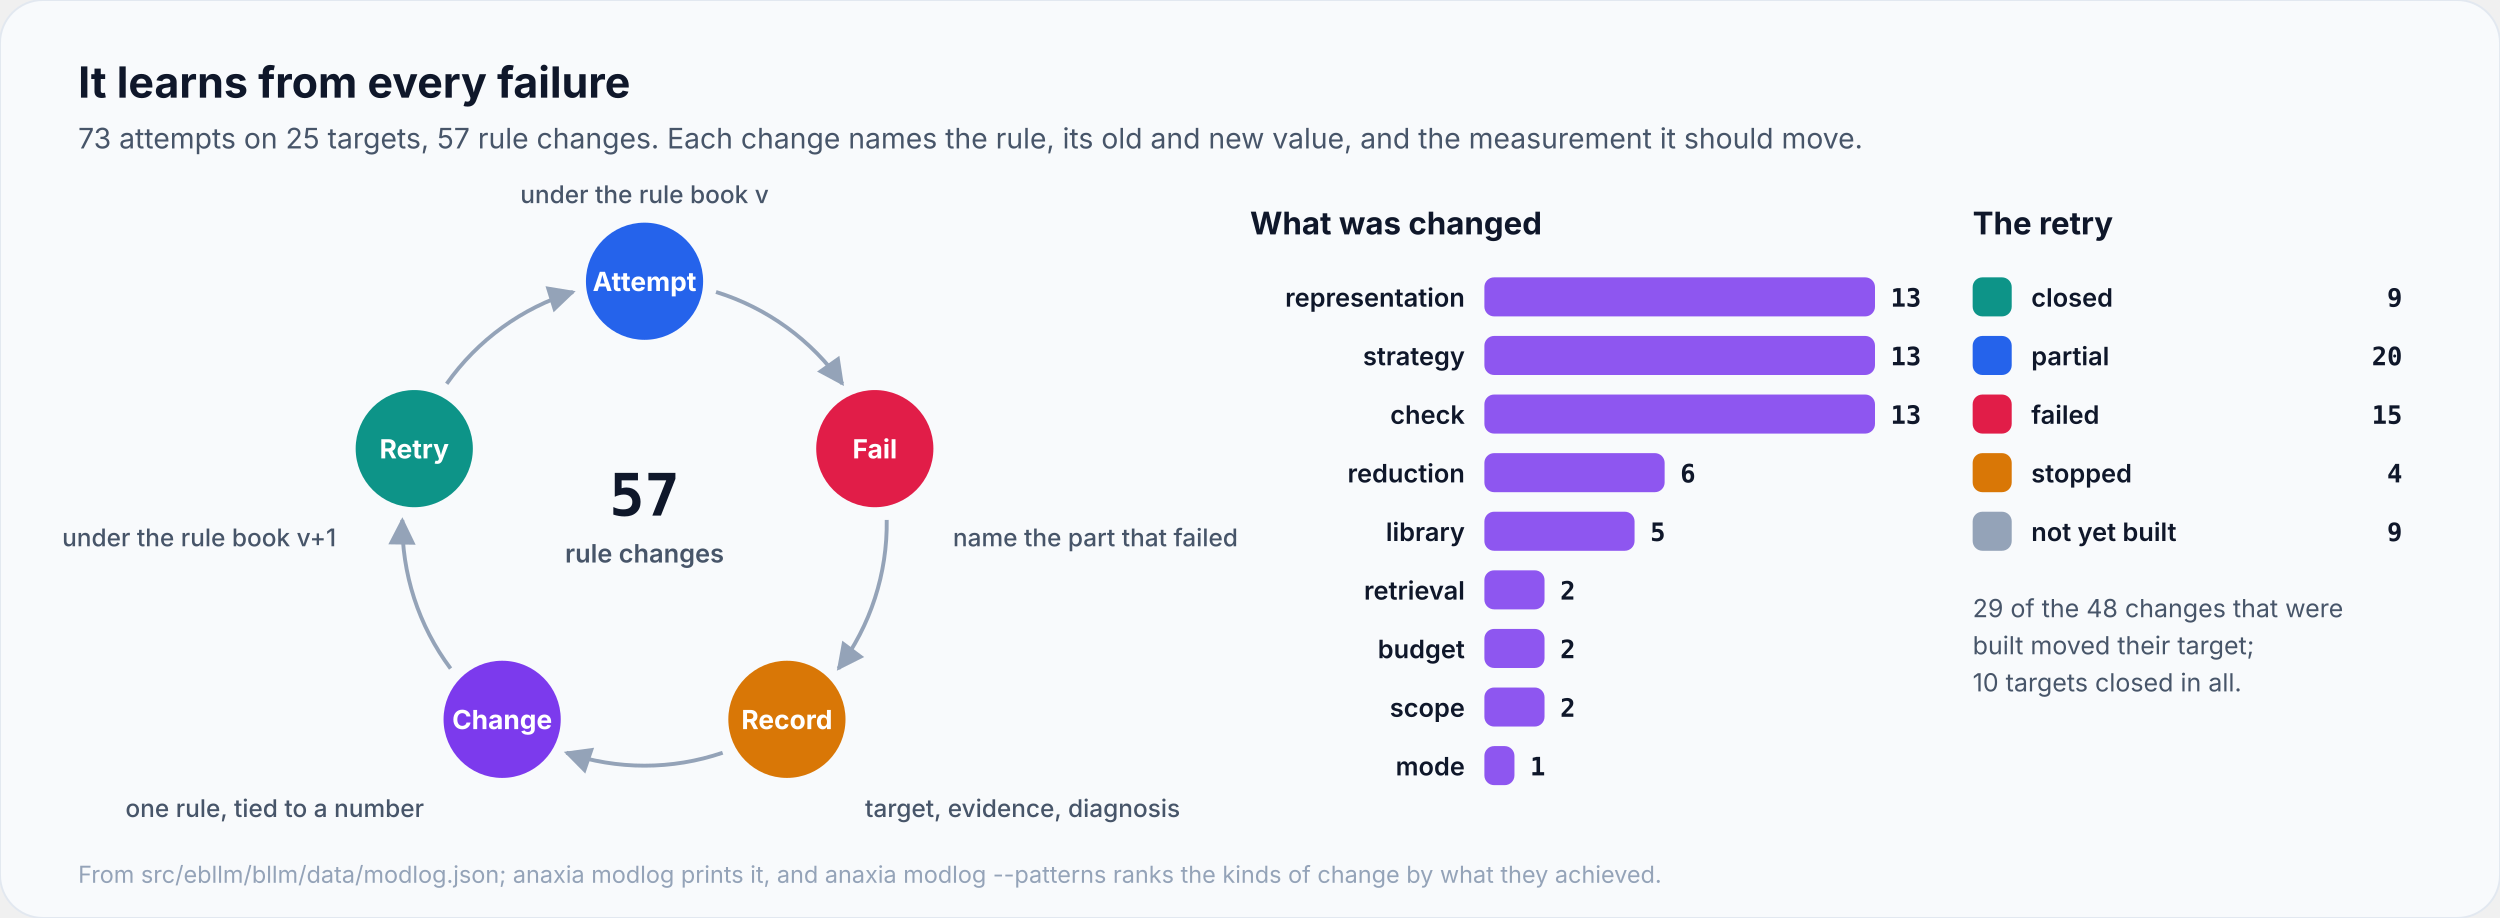
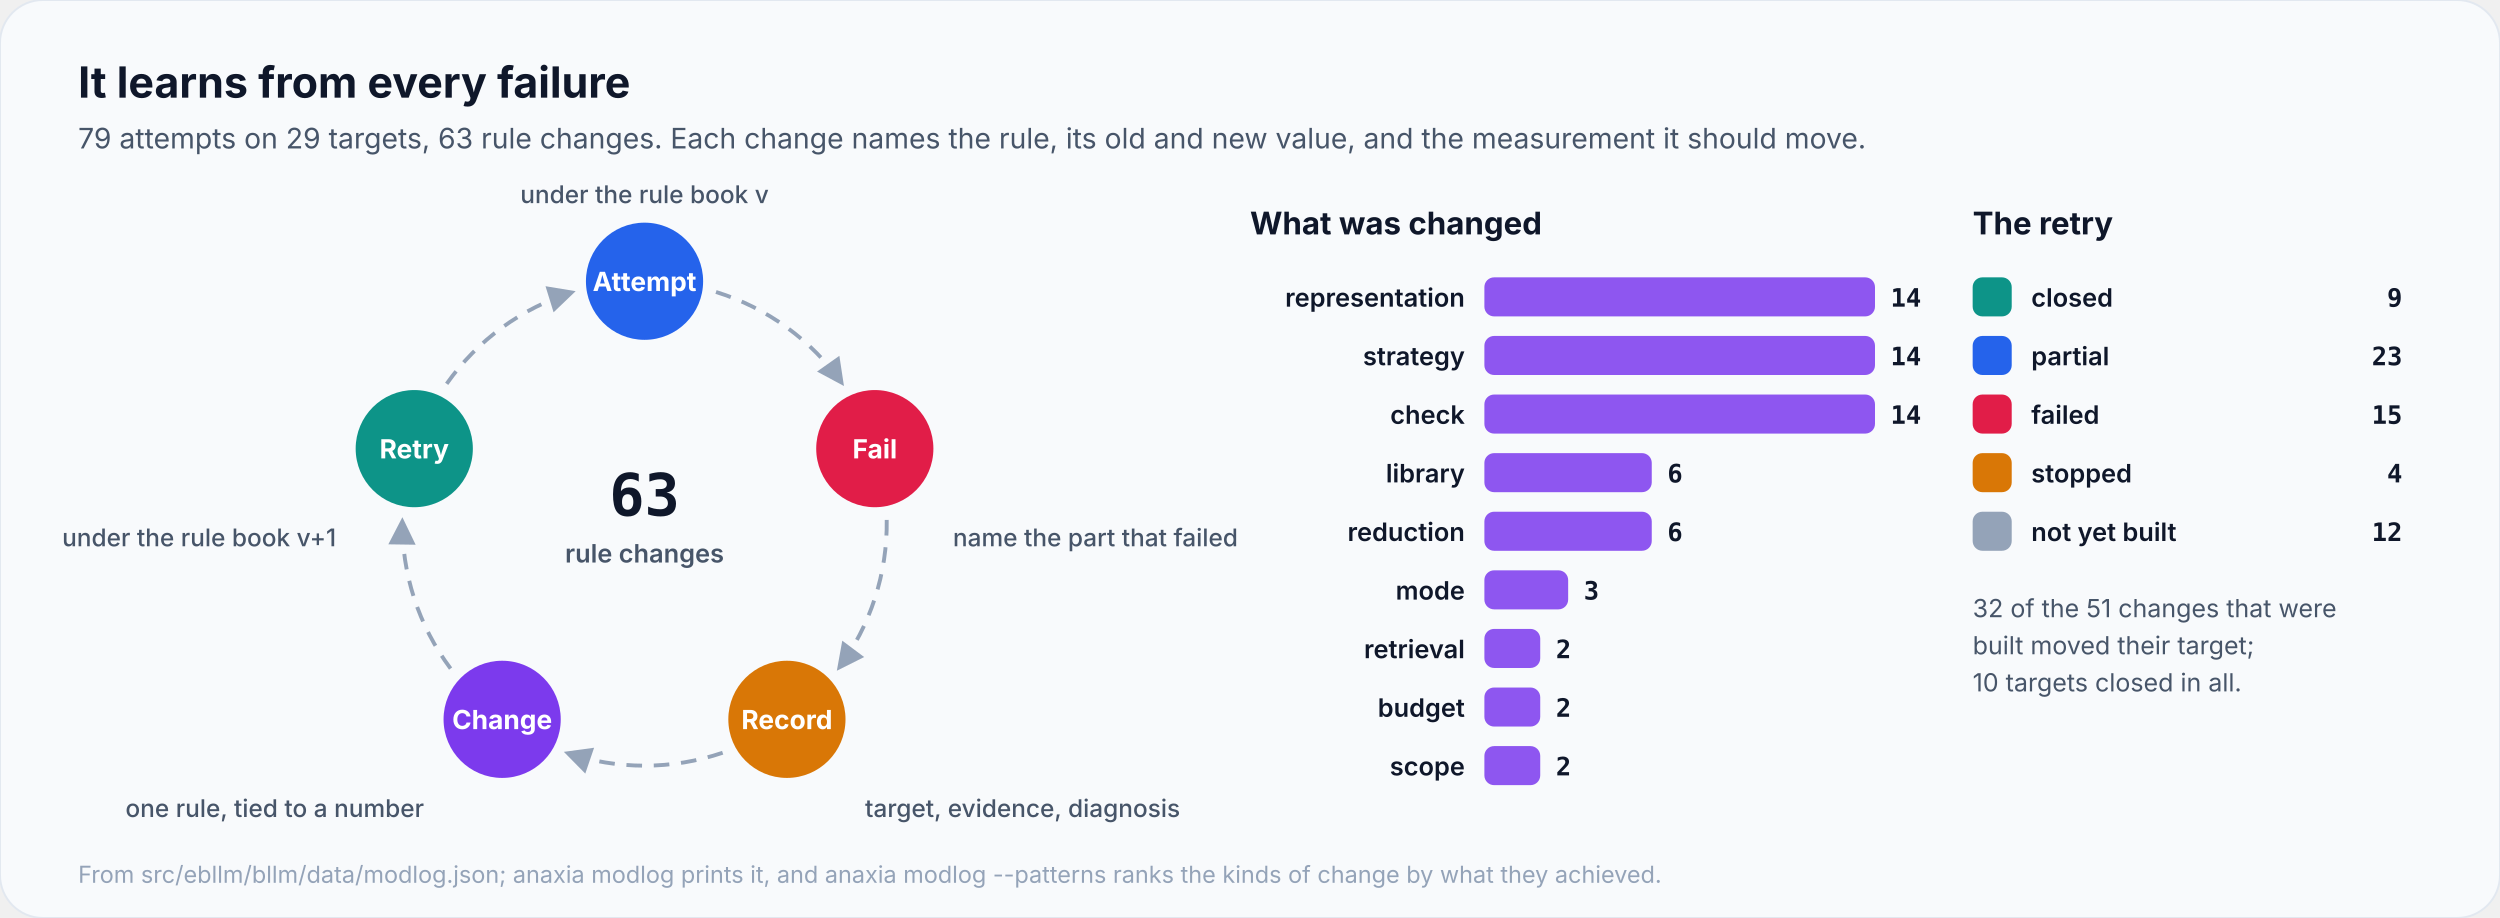
<svg xmlns="http://www.w3.org/2000/svg" viewBox="0 0 1280 470" width="1280" height="470" role="img" aria-label="The learn-from-failure loop of Anaxia and what its changes did">
+   <style>@keyframes flow{to{stroke-dashoffset:-28}}@keyframes pulse{0%,100%{transform:scale(1)}50%{transform:scale(1.12)}}@keyframes rise{from{transform:scaleX(0)}to{transform:scaleX(1)}}[marker-end]{stroke-dasharray:8 6;animation:flow 1.4s linear infinite}.pulse{transform-box:fill-box;transform-origin:center;animation:pulse 2.4s ease-in-out infinite}.rise{transform-box:fill-box;transform-origin:left;animation:rise 1.8s cubic-bezier(.2,.8,.2,1) both}@keyframes draw{from{stroke-dashoffset:1}to{stroke-dashoffset:0}}.draw{stroke-dasharray:1;stroke-dashoffset:1;animation:draw 1.1s cubic-bezier(.4,0,.2,1) forwards}@keyframes orbit{to{transform:rotate(360deg)}}.orbit{transform-box:fill-box;transform-origin:center;animation:orbit 12s linear infinite}</style>
  <defs>
    <marker id="ar" viewBox="0 0 10 10" refX="9" refY="5" markerWidth="7" markerHeight="7" orient="auto-start-reverse">
      <path d="M0,0 L10,5 L0,10 z" fill="#94a3b8" />
    </marker>
  </defs>
  <rect width="1280" height="470" rx="22" fill="#f8fafc" stroke="#e2e8f0" />
  <text x="40.0" y="50.0" font-family="Inter, 'Segoe UI', Roboto, Helvetica, Arial, sans-serif" font-size="22" font-weight="700" fill="#0f172a" text-anchor="start">It learns from every failure</text>
-   <text x="40.0" y="76.0" font-family="Inter, 'Segoe UI', Roboto, Helvetica, Arial, sans-serif" font-size="14.5" font-weight="400" fill="#475569" text-anchor="start">73 attempts on 25 targets, 57 rule changes. Each change names the rule, its old and new value, and the measurement it should move.</text>
+   <text x="40.0" y="76.0" font-family="Inter, 'Segoe UI', Roboto, Helvetica, Arial, sans-serif" font-size="14.5" font-weight="400" fill="#475569" text-anchor="start">79 attempts on 29 targets, 63 rule changes. Each change names the rule, its old and new value, and the measurement it should move.</text>
  <path d="M366.6,149.5 A124,124 0 0 1 431.3,196.5" fill="none" stroke="#94a3b8" stroke-width="2" marker-end="url(#ar)" />
  <path d="M454.0,266.2 A124,124 0 0 1 429.3,342.3" fill="none" stroke="#94a3b8" stroke-width="2" marker-end="url(#ar)" />
  <path d="M370.0,385.4 A124,124 0 0 1 290.0,385.4" fill="none" stroke="#94a3b8" stroke-width="2" marker-end="url(#ar)" />
  <path d="M230.7,342.3 A124,124 0 0 1 206.0,266.2" fill="none" stroke="#94a3b8" stroke-width="2" marker-end="url(#ar)" />
  <path d="M228.7,196.5 A124,124 0 0 1 293.4,149.5" fill="none" stroke="#94a3b8" stroke-width="2" marker-end="url(#ar)" />
-   <circle cx="330.0" cy="144.0" r="30" fill="#2563eb" />
+   <circle class="pulse" cx="330.0" cy="144.0" r="30" fill="#2563eb" style="animation-delay:0.00s" />
  <text x="330.0" y="149.0" font-family="Inter, 'Segoe UI', Roboto, Helvetica, Arial, sans-serif" font-size="13.5" font-weight="700" fill="#ffffff" text-anchor="middle">Attempt</text>
  <text x="330.0" y="104.0" font-family="Inter, 'Segoe UI', Roboto, Helvetica, Arial, sans-serif" font-size="12.5" font-weight="500" fill="#475569" text-anchor="middle">under the rule book v</text>
-   <circle cx="447.9" cy="229.7" r="30" fill="#e11d48" />
+   <circle class="pulse" cx="447.9" cy="229.7" r="30" fill="#e11d48" style="animation-delay:0.48s" />
  <text x="447.9" y="234.7" font-family="Inter, 'Segoe UI', Roboto, Helvetica, Arial, sans-serif" font-size="13.5" font-weight="700" fill="#ffffff" text-anchor="middle">Fail</text>
  <text x="487.9" y="279.7" font-family="Inter, 'Segoe UI', Roboto, Helvetica, Arial, sans-serif" font-size="12.5" font-weight="500" fill="#475569" text-anchor="start">name the part that failed</text>
-   <circle cx="402.9" cy="368.3" r="30" fill="#d97706" />
+   <circle class="pulse" cx="402.9" cy="368.3" r="30" fill="#d97706" style="animation-delay:0.96s" />
  <text x="402.9" y="373.3" font-family="Inter, 'Segoe UI', Roboto, Helvetica, Arial, sans-serif" font-size="13.5" font-weight="700" fill="#ffffff" text-anchor="middle">Record</text>
  <text x="442.9" y="418.3" font-family="Inter, 'Segoe UI', Roboto, Helvetica, Arial, sans-serif" font-size="12.5" font-weight="500" fill="#475569" text-anchor="start">target, evidence, diagnosis</text>
-   <circle cx="257.1" cy="368.3" r="30" fill="#7c3aed" />
+   <circle class="pulse" cx="257.1" cy="368.3" r="30" fill="#7c3aed" style="animation-delay:1.44s" />
  <text x="257.1" y="373.3" font-family="Inter, 'Segoe UI', Roboto, Helvetica, Arial, sans-serif" font-size="13.5" font-weight="700" fill="#ffffff" text-anchor="middle">Change</text>
  <text x="217.1" y="418.3" font-family="Inter, 'Segoe UI', Roboto, Helvetica, Arial, sans-serif" font-size="12.5" font-weight="500" fill="#475569" text-anchor="end">one rule, tied to a number</text>
-   <circle cx="212.1" cy="229.7" r="30" fill="#0d9488" />
+   <circle class="pulse" cx="212.1" cy="229.7" r="30" fill="#0d9488" style="animation-delay:1.92s" />
  <text x="212.1" y="234.7" font-family="Inter, 'Segoe UI', Roboto, Helvetica, Arial, sans-serif" font-size="13.5" font-weight="700" fill="#ffffff" text-anchor="middle">Retry</text>
  <text x="172.1" y="279.7" font-family="Inter, 'Segoe UI', Roboto, Helvetica, Arial, sans-serif" font-size="12.5" font-weight="500" fill="#475569" text-anchor="end">under the rule book v+1</text>
-   <text x="330.0" y="264.0" font-family="'JetBrains Mono', 'SFMono-Regular', Menlo, Consolas, monospace" font-size="30" font-weight="700" fill="#0f172a" text-anchor="middle">57</text>
+   <text x="330.0" y="264.0" font-family="'JetBrains Mono', 'SFMono-Regular', Menlo, Consolas, monospace" font-size="30" font-weight="700" fill="#0f172a" text-anchor="middle">63</text>
  <text x="330.0" y="288.0" font-family="Inter, 'Segoe UI', Roboto, Helvetica, Arial, sans-serif" font-size="13" font-weight="600" fill="#475569" text-anchor="middle">rule changes</text>
  <text x="640.0" y="120.0" font-family="Inter, 'Segoe UI', Roboto, Helvetica, Arial, sans-serif" font-size="16" font-weight="700" fill="#0f172a" text-anchor="start">What was changed</text>
  <text x="750.0" y="157.0" font-family="Inter, 'Segoe UI', Roboto, Helvetica, Arial, sans-serif" font-size="13" font-weight="600" fill="#0f172a" text-anchor="end">representation</text>
-   <rect x="760" y="142" width="200.0" height="20" rx="5" fill="#7c3aed" fill-opacity="0.85" />
-   <text x="968.0" y="157.0" font-family="'JetBrains Mono', 'SFMono-Regular', Menlo, Consolas, monospace" font-size="13" font-weight="700" fill="#0f172a" text-anchor="start">13</text>
+   <rect class="rise" x="760" y="142" width="200.0" height="20" rx="5" fill="#7c3aed" fill-opacity="0.85" style="animation-delay:0.00s" />
+   <text x="968.0" y="157.0" font-family="'JetBrains Mono', 'SFMono-Regular', Menlo, Consolas, monospace" font-size="13" font-weight="700" fill="#0f172a" text-anchor="start">14</text>
  <text x="750.0" y="187.0" font-family="Inter, 'Segoe UI', Roboto, Helvetica, Arial, sans-serif" font-size="13" font-weight="600" fill="#0f172a" text-anchor="end">strategy</text>
-   <rect x="760" y="172" width="200.0" height="20" rx="5" fill="#7c3aed" fill-opacity="0.85" />
-   <text x="968.0" y="187.0" font-family="'JetBrains Mono', 'SFMono-Regular', Menlo, Consolas, monospace" font-size="13" font-weight="700" fill="#0f172a" text-anchor="start">13</text>
+   <rect class="rise" x="760" y="172" width="200.0" height="20" rx="5" fill="#7c3aed" fill-opacity="0.85" style="animation-delay:0.12s" />
+   <text x="968.0" y="187.0" font-family="'JetBrains Mono', 'SFMono-Regular', Menlo, Consolas, monospace" font-size="13" font-weight="700" fill="#0f172a" text-anchor="start">14</text>
  <text x="750.0" y="217.0" font-family="Inter, 'Segoe UI', Roboto, Helvetica, Arial, sans-serif" font-size="13" font-weight="600" fill="#0f172a" text-anchor="end">check</text>
-   <rect x="760" y="202" width="200.0" height="20" rx="5" fill="#7c3aed" fill-opacity="0.85" />
-   <text x="968.0" y="217.0" font-family="'JetBrains Mono', 'SFMono-Regular', Menlo, Consolas, monospace" font-size="13" font-weight="700" fill="#0f172a" text-anchor="start">13</text>
-   <text x="750.0" y="247.0" font-family="Inter, 'Segoe UI', Roboto, Helvetica, Arial, sans-serif" font-size="13" font-weight="600" fill="#0f172a" text-anchor="end">reduction</text>
-   <rect x="760" y="232" width="92.3" height="20" rx="5" fill="#7c3aed" fill-opacity="0.85" />
-   <text x="860.3" y="247.0" font-family="'JetBrains Mono', 'SFMono-Regular', Menlo, Consolas, monospace" font-size="13" font-weight="700" fill="#0f172a" text-anchor="start">6</text>
-   <text x="750.0" y="277.0" font-family="Inter, 'Segoe UI', Roboto, Helvetica, Arial, sans-serif" font-size="13" font-weight="600" fill="#0f172a" text-anchor="end">library</text>
-   <rect x="760" y="262" width="76.9" height="20" rx="5" fill="#7c3aed" fill-opacity="0.85" />
-   <text x="844.9" y="277.0" font-family="'JetBrains Mono', 'SFMono-Regular', Menlo, Consolas, monospace" font-size="13" font-weight="700" fill="#0f172a" text-anchor="start">5</text>
-   <text x="750.0" y="307.0" font-family="Inter, 'Segoe UI', Roboto, Helvetica, Arial, sans-serif" font-size="13" font-weight="600" fill="#0f172a" text-anchor="end">retrieval</text>
-   <rect x="760" y="292" width="30.8" height="20" rx="5" fill="#7c3aed" fill-opacity="0.85" />
-   <text x="798.8" y="307.0" font-family="'JetBrains Mono', 'SFMono-Regular', Menlo, Consolas, monospace" font-size="13" font-weight="700" fill="#0f172a" text-anchor="start">2</text>
-   <text x="750.0" y="337.0" font-family="Inter, 'Segoe UI', Roboto, Helvetica, Arial, sans-serif" font-size="13" font-weight="600" fill="#0f172a" text-anchor="end">budget</text>
-   <rect x="760" y="322" width="30.8" height="20" rx="5" fill="#7c3aed" fill-opacity="0.85" />
-   <text x="798.8" y="337.0" font-family="'JetBrains Mono', 'SFMono-Regular', Menlo, Consolas, monospace" font-size="13" font-weight="700" fill="#0f172a" text-anchor="start">2</text>
-   <text x="750.0" y="367.0" font-family="Inter, 'Segoe UI', Roboto, Helvetica, Arial, sans-serif" font-size="13" font-weight="600" fill="#0f172a" text-anchor="end">scope</text>
-   <rect x="760" y="352" width="30.8" height="20" rx="5" fill="#7c3aed" fill-opacity="0.85" />
-   <text x="798.8" y="367.0" font-family="'JetBrains Mono', 'SFMono-Regular', Menlo, Consolas, monospace" font-size="13" font-weight="700" fill="#0f172a" text-anchor="start">2</text>
-   <text x="750.0" y="397.0" font-family="Inter, 'Segoe UI', Roboto, Helvetica, Arial, sans-serif" font-size="13" font-weight="600" fill="#0f172a" text-anchor="end">mode</text>
-   <rect x="760" y="382" width="15.4" height="20" rx="5" fill="#7c3aed" fill-opacity="0.85" />
-   <text x="783.4" y="397.0" font-family="'JetBrains Mono', 'SFMono-Regular', Menlo, Consolas, monospace" font-size="13" font-weight="700" fill="#0f172a" text-anchor="start">1</text>
+   <rect class="rise" x="760" y="202" width="200.0" height="20" rx="5" fill="#7c3aed" fill-opacity="0.85" style="animation-delay:0.24s" />
+   <text x="968.0" y="217.0" font-family="'JetBrains Mono', 'SFMono-Regular', Menlo, Consolas, monospace" font-size="13" font-weight="700" fill="#0f172a" text-anchor="start">14</text>
+   <text x="750.0" y="247.0" font-family="Inter, 'Segoe UI', Roboto, Helvetica, Arial, sans-serif" font-size="13" font-weight="600" fill="#0f172a" text-anchor="end">library</text>
+   <rect class="rise" x="760" y="232" width="85.7" height="20" rx="5" fill="#7c3aed" fill-opacity="0.85" style="animation-delay:0.36s" />
+   <text x="853.7" y="247.0" font-family="'JetBrains Mono', 'SFMono-Regular', Menlo, Consolas, monospace" font-size="13" font-weight="700" fill="#0f172a" text-anchor="start">6</text>
+   <text x="750.0" y="277.0" font-family="Inter, 'Segoe UI', Roboto, Helvetica, Arial, sans-serif" font-size="13" font-weight="600" fill="#0f172a" text-anchor="end">reduction</text>
+   <rect class="rise" x="760" y="262" width="85.7" height="20" rx="5" fill="#7c3aed" fill-opacity="0.85" style="animation-delay:0.48s" />
+   <text x="853.7" y="277.0" font-family="'JetBrains Mono', 'SFMono-Regular', Menlo, Consolas, monospace" font-size="13" font-weight="700" fill="#0f172a" text-anchor="start">6</text>
+   <text x="750.0" y="307.0" font-family="Inter, 'Segoe UI', Roboto, Helvetica, Arial, sans-serif" font-size="13" font-weight="600" fill="#0f172a" text-anchor="end">mode</text>
+   <rect class="rise" x="760" y="292" width="42.9" height="20" rx="5" fill="#7c3aed" fill-opacity="0.85" style="animation-delay:0.60s" />
+   <text x="810.9" y="307.0" font-family="'JetBrains Mono', 'SFMono-Regular', Menlo, Consolas, monospace" font-size="13" font-weight="700" fill="#0f172a" text-anchor="start">3</text>
+   <text x="750.0" y="337.0" font-family="Inter, 'Segoe UI', Roboto, Helvetica, Arial, sans-serif" font-size="13" font-weight="600" fill="#0f172a" text-anchor="end">retrieval</text>
+   <rect class="rise" x="760" y="322" width="28.6" height="20" rx="5" fill="#7c3aed" fill-opacity="0.85" style="animation-delay:0.72s" />
+   <text x="796.6" y="337.0" font-family="'JetBrains Mono', 'SFMono-Regular', Menlo, Consolas, monospace" font-size="13" font-weight="700" fill="#0f172a" text-anchor="start">2</text>
+   <text x="750.0" y="367.0" font-family="Inter, 'Segoe UI', Roboto, Helvetica, Arial, sans-serif" font-size="13" font-weight="600" fill="#0f172a" text-anchor="end">budget</text>
+   <rect class="rise" x="760" y="352" width="28.6" height="20" rx="5" fill="#7c3aed" fill-opacity="0.85" style="animation-delay:0.84s" />
+   <text x="796.6" y="367.0" font-family="'JetBrains Mono', 'SFMono-Regular', Menlo, Consolas, monospace" font-size="13" font-weight="700" fill="#0f172a" text-anchor="start">2</text>
+   <text x="750.0" y="397.0" font-family="Inter, 'Segoe UI', Roboto, Helvetica, Arial, sans-serif" font-size="13" font-weight="600" fill="#0f172a" text-anchor="end">scope</text>
+   <rect class="rise" x="760" y="382" width="28.6" height="20" rx="5" fill="#7c3aed" fill-opacity="0.85" style="animation-delay:0.96s" />
+   <text x="796.6" y="397.0" font-family="'JetBrains Mono', 'SFMono-Regular', Menlo, Consolas, monospace" font-size="13" font-weight="700" fill="#0f172a" text-anchor="start">2</text>
  <text x="1010.0" y="120.0" font-family="Inter, 'Segoe UI', Roboto, Helvetica, Arial, sans-serif" font-size="16" font-weight="700" fill="#0f172a" text-anchor="start">The retry</text>
  <rect x="1010" y="142" width="20" height="20" rx="5" fill="#0d9488" />
  <text x="1040.0" y="157.0" font-family="Inter, 'Segoe UI', Roboto, Helvetica, Arial, sans-serif" font-size="13" font-weight="600" fill="#0f172a" text-anchor="start">closed</text>
  <text x="1230.0" y="157.0" font-family="'JetBrains Mono', 'SFMono-Regular', Menlo, Consolas, monospace" font-size="13" font-weight="700" fill="#0f172a" text-anchor="end">9</text>
  <rect x="1010" y="172" width="20" height="20" rx="5" fill="#2563eb" />
  <text x="1040.0" y="187.0" font-family="Inter, 'Segoe UI', Roboto, Helvetica, Arial, sans-serif" font-size="13" font-weight="600" fill="#0f172a" text-anchor="start">partial</text>
-   <text x="1230.0" y="187.0" font-family="'JetBrains Mono', 'SFMono-Regular', Menlo, Consolas, monospace" font-size="13" font-weight="700" fill="#0f172a" text-anchor="end">20</text>
+   <text x="1230.0" y="187.0" font-family="'JetBrains Mono', 'SFMono-Regular', Menlo, Consolas, monospace" font-size="13" font-weight="700" fill="#0f172a" text-anchor="end">23</text>
  <rect x="1010" y="202" width="20" height="20" rx="5" fill="#e11d48" />
  <text x="1040.0" y="217.0" font-family="Inter, 'Segoe UI', Roboto, Helvetica, Arial, sans-serif" font-size="13" font-weight="600" fill="#0f172a" text-anchor="start">failed</text>
  <text x="1230.0" y="217.0" font-family="'JetBrains Mono', 'SFMono-Regular', Menlo, Consolas, monospace" font-size="13" font-weight="700" fill="#0f172a" text-anchor="end">15</text>
  <rect x="1010" y="232" width="20" height="20" rx="5" fill="#d97706" />
  <text x="1040.0" y="247.0" font-family="Inter, 'Segoe UI', Roboto, Helvetica, Arial, sans-serif" font-size="13" font-weight="600" fill="#0f172a" text-anchor="start">stopped</text>
  <text x="1230.0" y="247.0" font-family="'JetBrains Mono', 'SFMono-Regular', Menlo, Consolas, monospace" font-size="13" font-weight="700" fill="#0f172a" text-anchor="end">4</text>
  <rect x="1010" y="262" width="20" height="20" rx="5" fill="#94a3b8" />
  <text x="1040.0" y="277.0" font-family="Inter, 'Segoe UI', Roboto, Helvetica, Arial, sans-serif" font-size="13" font-weight="600" fill="#0f172a" text-anchor="start">not yet built</text>
-   <text x="1230.0" y="277.0" font-family="'JetBrains Mono', 'SFMono-Regular', Menlo, Consolas, monospace" font-size="13" font-weight="700" fill="#0f172a" text-anchor="end">9</text>
-   <text x="1010.0" y="316.0" font-family="Inter, 'Segoe UI', Roboto, Helvetica, Arial, sans-serif" font-size="12.8" font-weight="400" fill="#475569" text-anchor="start">29 of the 48 changes that were</text>
+   <text x="1230.0" y="277.0" font-family="'JetBrains Mono', 'SFMono-Regular', Menlo, Consolas, monospace" font-size="13" font-weight="700" fill="#0f172a" text-anchor="end">12</text>
+   <text x="1010.0" y="316.0" font-family="Inter, 'Segoe UI', Roboto, Helvetica, Arial, sans-serif" font-size="12.8" font-weight="400" fill="#475569" text-anchor="start">32 of the 51 changes that were</text>
  <text x="1010.0" y="335.0" font-family="Inter, 'Segoe UI', Roboto, Helvetica, Arial, sans-serif" font-size="12.8" font-weight="400" fill="#475569" text-anchor="start">built moved their target;</text>
  <text x="1010.0" y="354.0" font-family="Inter, 'Segoe UI', Roboto, Helvetica, Arial, sans-serif" font-size="12.8" font-weight="400" fill="#475569" text-anchor="start">10 targets closed in all.</text>
  <text x="40.0" y="452.0" font-family="Inter, 'Segoe UI', Roboto, Helvetica, Arial, sans-serif" font-size="12" font-weight="400" fill="#94a3b8" text-anchor="start">From src/ebllm/bllm/data/modlog.json; anaxia modlog prints it, and anaxia modlog --patterns ranks the kinds of change by what they achieved.</text>
</svg>
